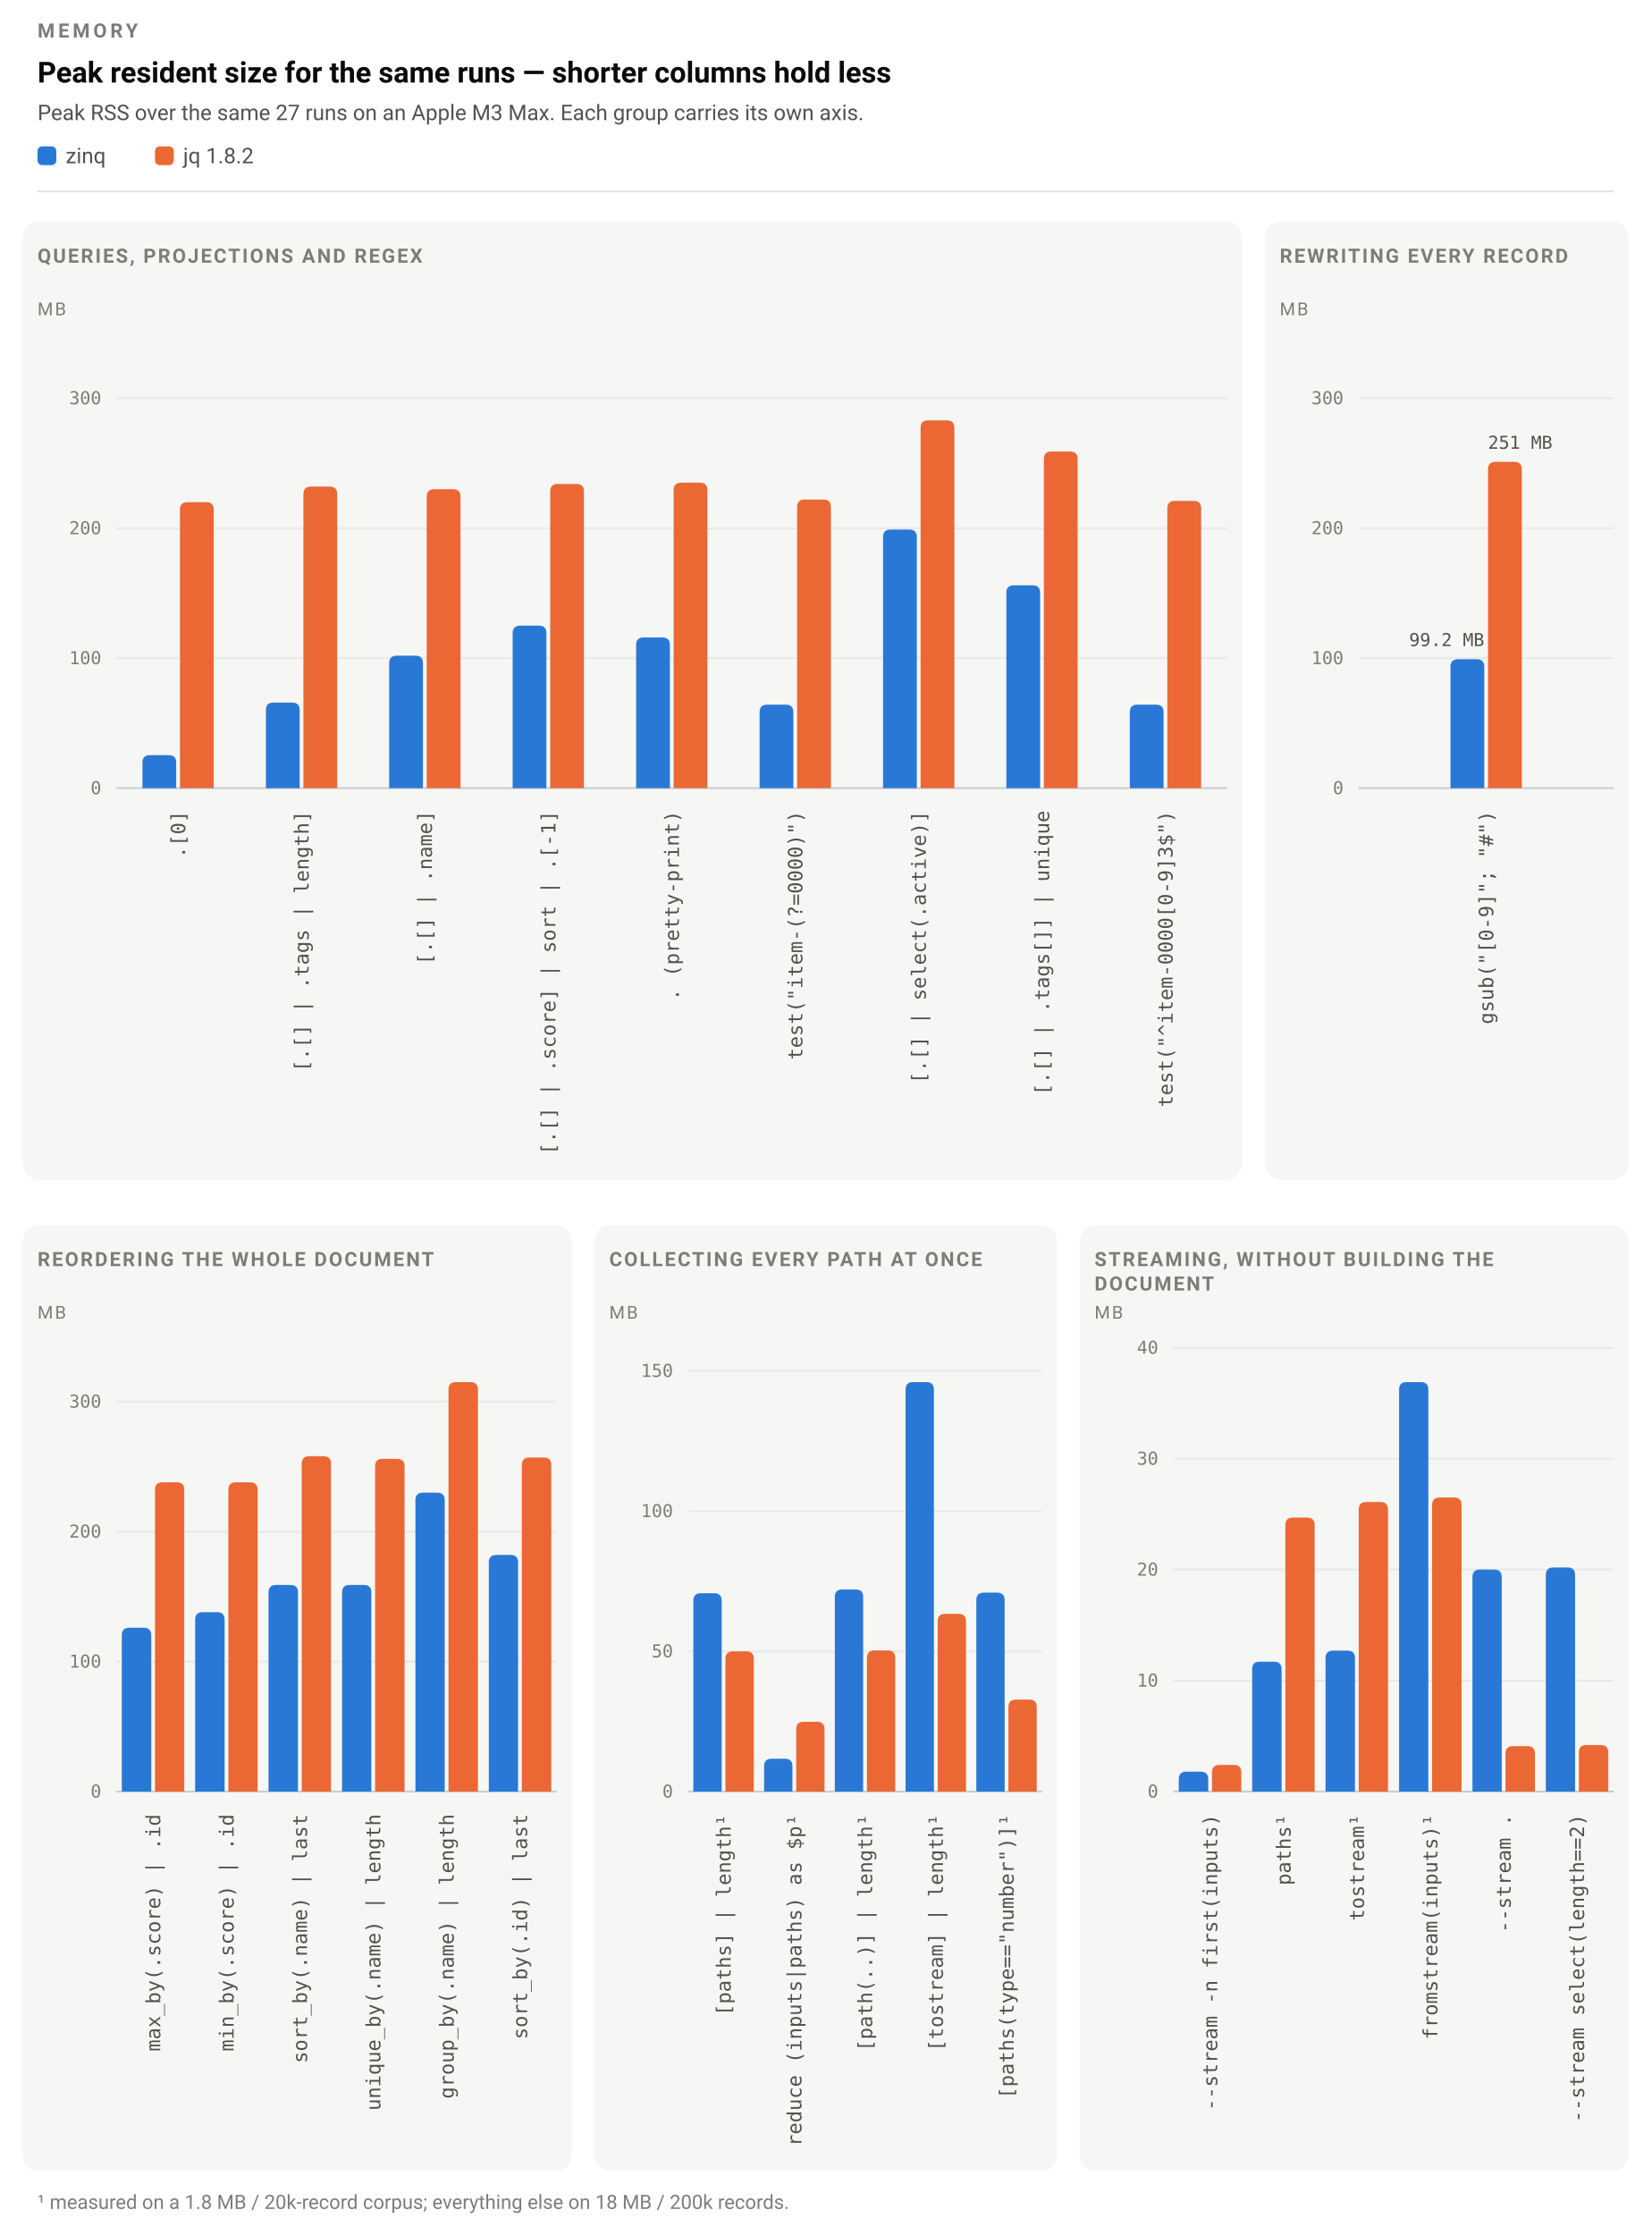
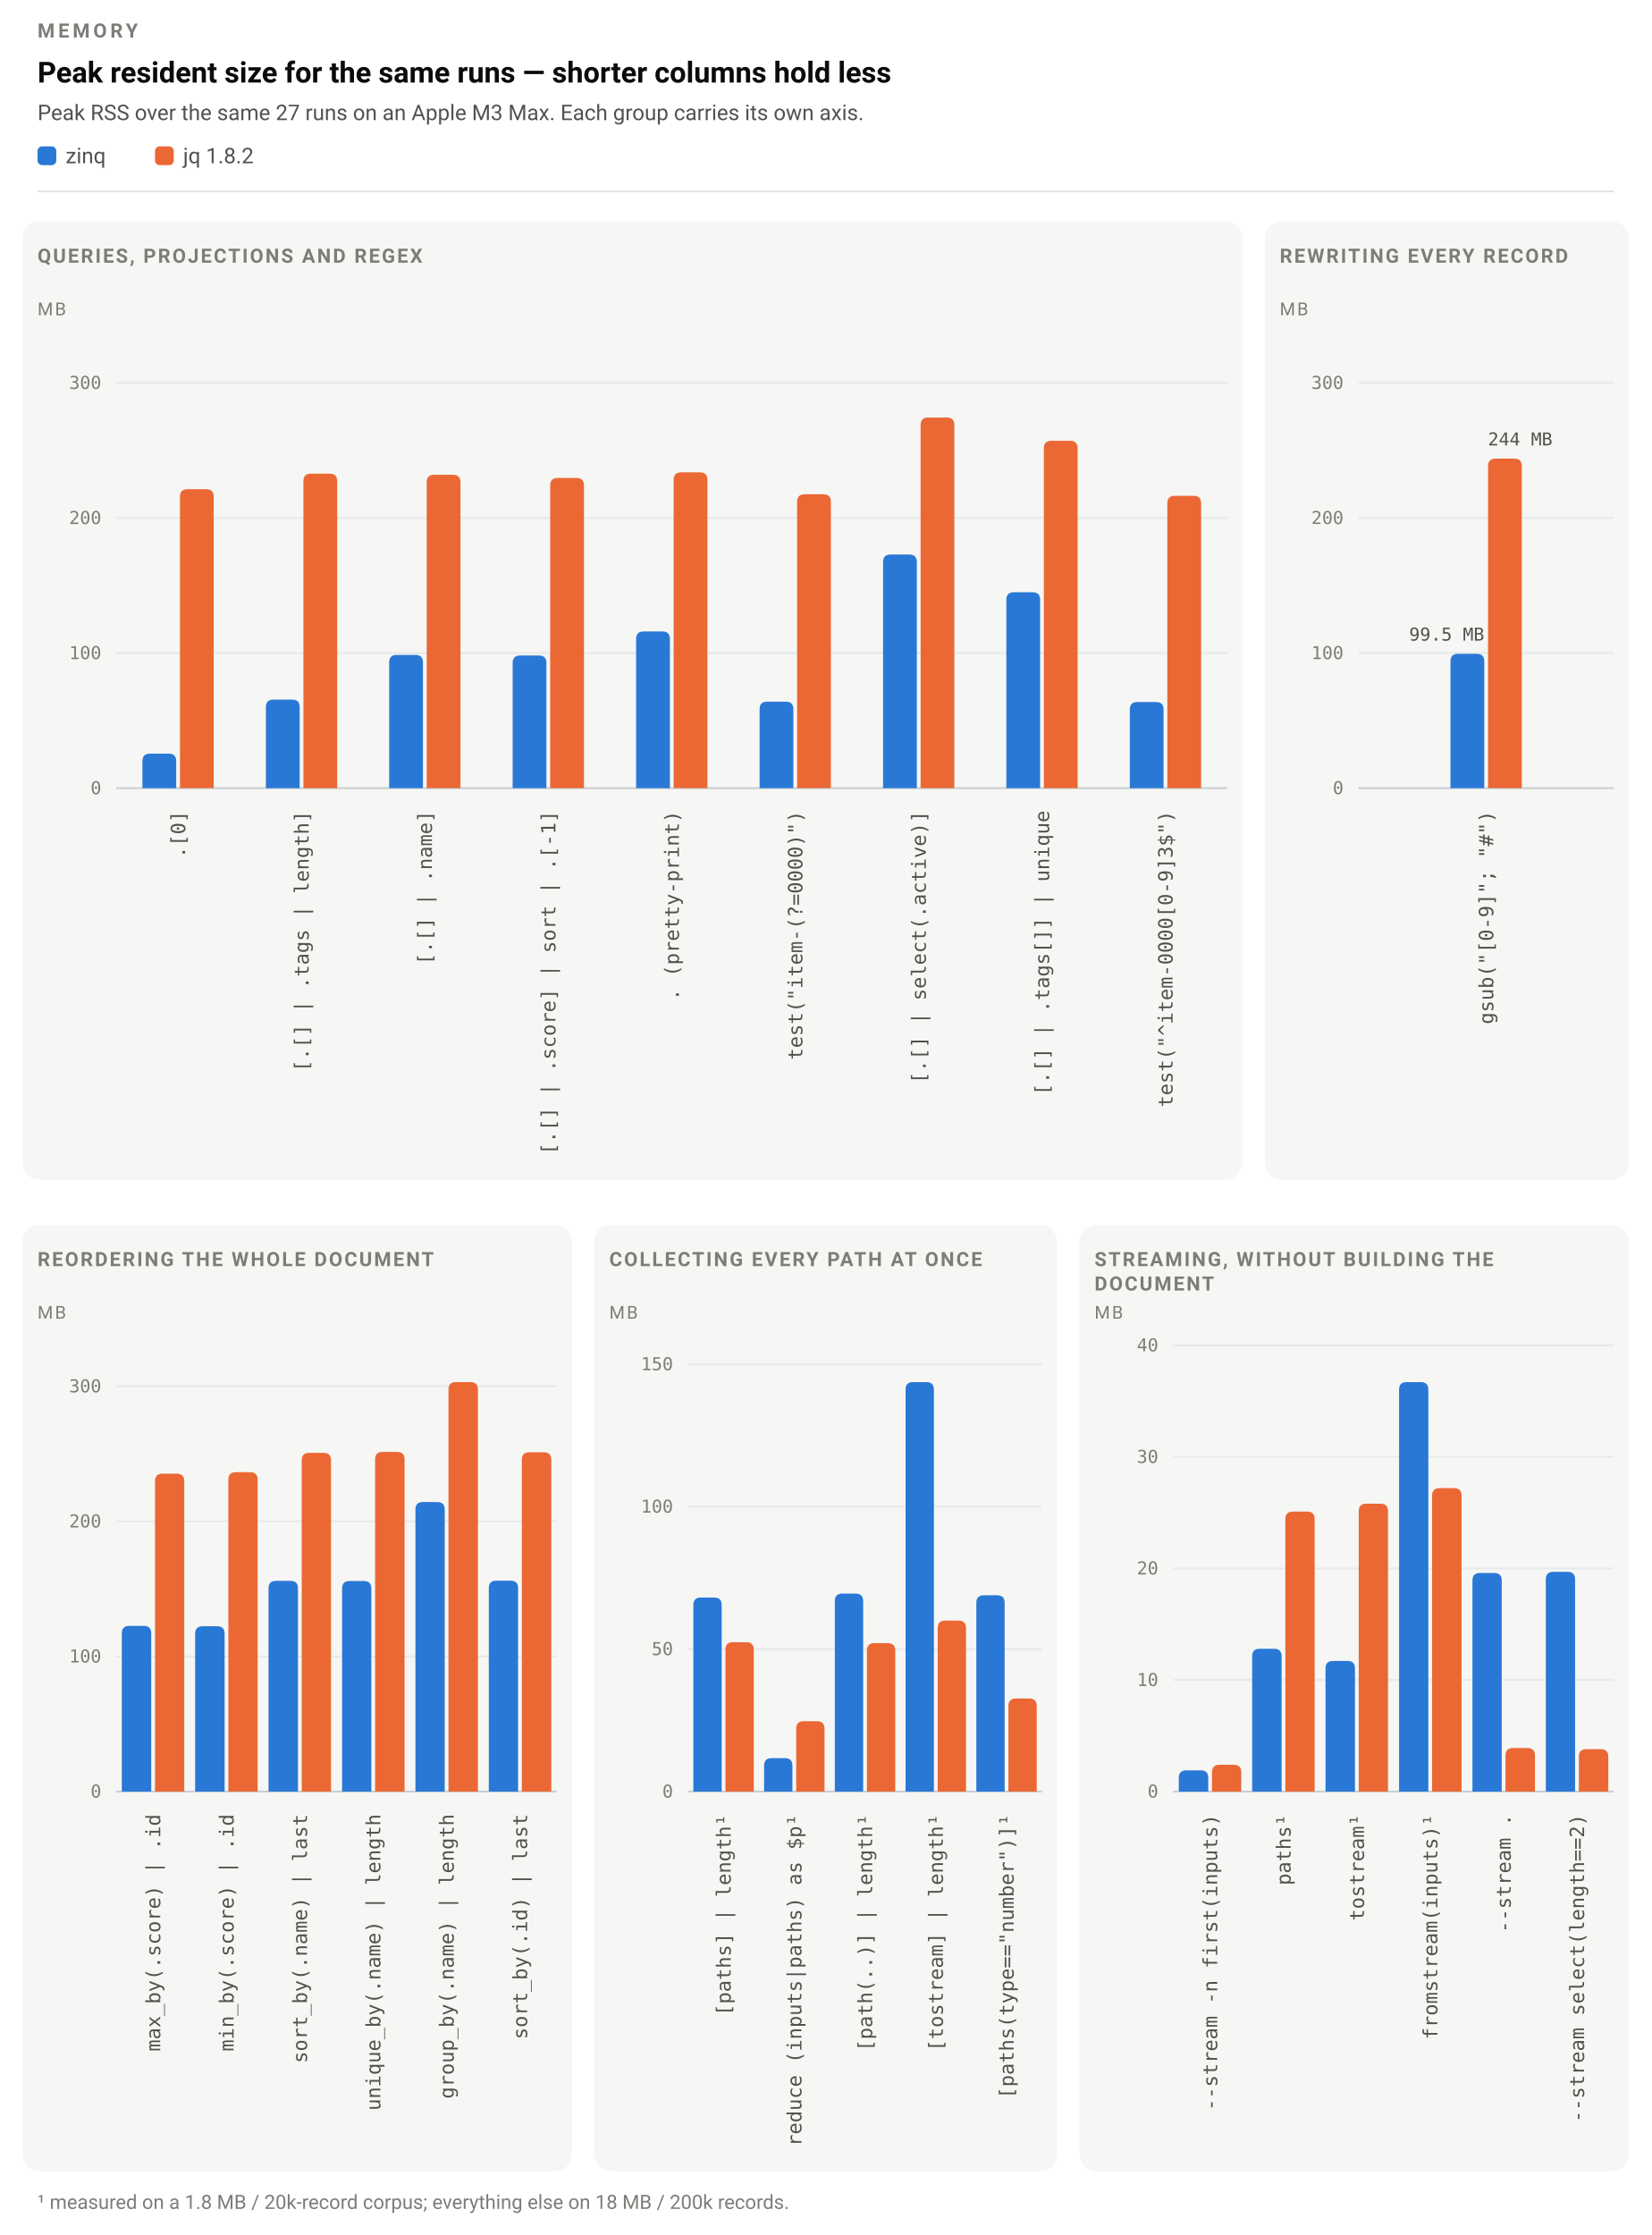
<svg xmlns="http://www.w3.org/2000/svg" width="880" height="1191" viewBox="0 0 880 1191" role="img" aria-label="Peak resident memory for the same 27 runs, zinq against jq 1.8.2. zinq is ahead on 20 of 27 for memory held.">
  <text x="20" y="20" font-family="ui-sans-serif, system-ui, -apple-system, Segoe UI, Roboto, sans-serif" font-size="10.5" font-weight="600" letter-spacing="1.8" fill="#7c7d78">MEMORY</text>
  <text x="20" y="44" font-family="ui-sans-serif, system-ui, -apple-system, Segoe UI, Roboto, sans-serif" font-size="15.5" font-weight="600" fill="#0b0b0b">Peak resident size for the same runs — shorter columns hold less</text>
  <text x="20" y="64" font-family="ui-sans-serif, system-ui, -apple-system, Segoe UI, Roboto, sans-serif" font-size="11.5" fill="#52514e">Peak RSS over the same 27 runs on an Apple M3 Max. Each group carries its own axis.</text>
  <rect x="20" y="78" width="10" height="10" rx="2.5" fill="#2a78d6" />
  <text x="35" y="87" font-family="ui-sans-serif, system-ui, -apple-system, Segoe UI, Roboto, sans-serif" font-size="11.5" fill="#52514e">zinq</text>
  <rect x="82.6" y="78" width="10" height="10" rx="2.5" fill="#eb6834" />
  <text x="97.6" y="87" font-family="ui-sans-serif, system-ui, -apple-system, Segoe UI, Roboto, sans-serif" font-size="11.5" fill="#52514e">jq 1.8.2</text>
  <line x1="20" y1="102" x2="860" y2="102" stroke="#e3e3df" stroke-width="1" />
  <rect x="12.0" y="118" width="650.0" height="510.7" rx="9" fill="#f6f6f4" />
  <text x="20" y="140" font-family="ui-sans-serif, system-ui, -apple-system, Segoe UI, Roboto, sans-serif" font-size="10.5" font-weight="600" letter-spacing="1" fill="#7c7d78">QUERIES, PROJECTIONS AND REGEX</text>
  <text x="20" y="168" font-family="ui-sans-serif, system-ui, -apple-system, Segoe UI, Roboto, sans-serif" font-size="9.5" letter-spacing="1" fill="#7c7d78">MB</text>
  <text x="54" y="423.2" font-family="ui-monospace, SFMono-Regular, Menlo, Consolas, monospace" font-size="9.5" text-anchor="end" fill="#7c7d78">0</text>
-   <line x1="62.0" y1="350.7" x2="654.0" y2="350.7" stroke="#e6eaeb" stroke-width="1" />
-   <text x="54" y="353.936" font-family="ui-monospace, SFMono-Regular, Menlo, Consolas, monospace" font-size="9.5" text-anchor="end" fill="#7c7d78">100</text>
-   <line x1="62.0" y1="281.5" x2="654.0" y2="281.5" stroke="#e6eaeb" stroke-width="1" />
-   <text x="54" y="284.672" font-family="ui-monospace, SFMono-Regular, Menlo, Consolas, monospace" font-size="9.5" text-anchor="end" fill="#7c7d78">200</text>
-   <line x1="62.0" y1="212.2" x2="654.0" y2="212.2" stroke="#e6eaeb" stroke-width="1" />
-   <text x="54" y="215.408" font-family="ui-monospace, SFMono-Regular, Menlo, Consolas, monospace" font-size="9.5" text-anchor="end" fill="#7c7d78">300</text>
+   <line x1="62.0" y1="348.0" x2="654.0" y2="348.0" stroke="#e6eaeb" stroke-width="1" />
+   <text x="54" y="351.217" font-family="ui-monospace, SFMono-Regular, Menlo, Consolas, monospace" font-size="9.5" text-anchor="end" fill="#7c7d78">100</text>
+   <line x1="62.0" y1="276.0" x2="654.0" y2="276.0" stroke="#e6eaeb" stroke-width="1" />
+   <text x="54" y="279.233" font-family="ui-monospace, SFMono-Regular, Menlo, Consolas, monospace" font-size="9.5" text-anchor="end" fill="#7c7d78">200</text>
+   <line x1="62.0" y1="204.0" x2="654.0" y2="204.0" stroke="#e6eaeb" stroke-width="1" />
+   <text x="54" y="207.25" font-family="ui-monospace, SFMono-Regular, Menlo, Consolas, monospace" font-size="9.5" text-anchor="end" fill="#7c7d78">300</text>
  <line x1="62.0" y1="420.0" x2="654.0" y2="420.0" stroke="#c8d0d3" stroke-width="1" />
-   <path d="M75.9 420.0L75.9 406.4Q75.9 402.4 79.9 402.4L89.9 402.4Q93.9 402.4 93.9 406.4L93.9 420.0Z" fill="#2a78d6" />
-   <path d="M95.9 420.0L95.9 271.6Q95.9 267.6 99.9 267.6L109.9 267.6Q113.9 267.6 113.9 271.6L113.9 420.0Z" fill="#eb6834" />
-   <path d="M141.7 420.0L141.7 378.4Q141.7 374.4 145.7 374.4L155.7 374.4Q159.7 374.4 159.7 378.4L159.7 420.0Z" fill="#2a78d6" />
-   <path d="M161.7 420.0L161.7 263.3Q161.7 259.3 165.7 259.3L175.7 259.3Q179.7 259.3 179.7 263.3L179.7 420.0Z" fill="#eb6834" />
-   <path d="M207.4 420.0L207.4 353.4Q207.4 349.4 211.4 349.4L221.4 349.4Q225.4 349.4 225.4 353.4L225.4 420.0Z" fill="#2a78d6" />
-   <path d="M227.4 420.0L227.4 264.7Q227.4 260.7 231.4 260.7L241.4 260.7Q245.4 260.7 245.4 264.7L245.4 420.0Z" fill="#eb6834" />
-   <path d="M273.2 420.0L273.2 337.4Q273.2 333.4 277.2 333.4L287.2 333.4Q291.2 333.4 291.2 337.4L291.2 420.0Z" fill="#2a78d6" />
-   <path d="M293.2 420.0L293.2 261.9Q293.2 257.9 297.2 257.9L307.2 257.9Q311.2 257.9 311.2 261.9L311.2 420.0Z" fill="#eb6834" />
-   <path d="M339.0 420.0L339.0 343.7Q339.0 339.7 343.0 339.7L353.0 339.7Q357.0 339.7 357.0 343.7L357.0 420.0Z" fill="#2a78d6" />
-   <path d="M359.0 420.0L359.0 261.2Q359.0 257.2 363.0 257.2L373.0 257.2Q377.0 257.2 377.0 261.2L377.0 420.0Z" fill="#eb6834" />
-   <path d="M404.8 420.0L404.8 379.5Q404.8 375.5 408.8 375.5L418.8 375.5Q422.8 375.5 422.8 379.5L422.8 420.0Z" fill="#2a78d6" />
-   <path d="M424.8 420.0L424.8 270.2Q424.8 266.2 428.8 266.2L438.8 266.2Q442.8 266.2 442.8 270.2L442.8 420.0Z" fill="#eb6834" />
-   <path d="M470.6 420.0L470.6 286.2Q470.6 282.2 474.6 282.2L484.6 282.2Q488.6 282.2 488.6 286.2L488.6 420.0Z" fill="#2a78d6" />
-   <path d="M490.6 420.0L490.6 228.0Q490.6 224.0 494.6 224.0L504.6 224.0Q508.6 224.0 508.6 228.0L508.6 420.0Z" fill="#eb6834" />
-   <path d="M536.3 420.0L536.3 315.9Q536.3 311.9 540.3 311.9L550.3 311.9Q554.3 311.9 554.3 315.9L554.3 420.0Z" fill="#2a78d6" />
-   <path d="M556.3 420.0L556.3 244.6Q556.3 240.6 560.3 240.6L570.3 240.6Q574.3 240.6 574.3 244.6L574.3 420.0Z" fill="#eb6834" />
-   <path d="M602.1 420.0L602.1 379.5Q602.1 375.5 606.1 375.5L616.1 375.5Q620.1 375.5 620.1 379.5L620.1 420.0Z" fill="#2a78d6" />
-   <path d="M622.1 420.0L622.1 270.9Q622.1 266.9 626.1 266.9L636.1 266.9Q640.1 266.9 640.1 270.9L640.1 420.0Z" fill="#eb6834" />
+   <path d="M75.9 420.0L75.9 405.6Q75.9 401.6 79.9 401.6L89.9 401.6Q93.9 401.6 93.9 405.6L93.9 420.0Z" fill="#2a78d6" />
+   <path d="M95.9 420.0L95.9 264.7Q95.9 260.7 99.9 260.7L109.9 260.7Q113.9 260.7 113.9 264.7L113.9 420.0Z" fill="#eb6834" />
+   <path d="M141.7 420.0L141.7 376.8Q141.7 372.8 145.7 372.8L155.7 372.8Q159.7 372.8 159.7 376.8L159.7 420.0Z" fill="#2a78d6" />
+   <path d="M161.7 420.0L161.7 256.4Q161.7 252.4 165.7 252.4L175.7 252.4Q179.7 252.4 179.7 256.4L179.7 420.0Z" fill="#eb6834" />
+   <path d="M207.4 420.0L207.4 353.0Q207.4 349.0 211.4 349.0L221.4 349.0Q225.4 349.0 225.4 353.0L225.4 420.0Z" fill="#2a78d6" />
+   <path d="M227.4 420.0L227.4 257.0Q227.4 253.0 231.4 253.0L241.4 253.0Q245.4 253.0 245.4 257.0L245.4 420.0Z" fill="#eb6834" />
+   <path d="M273.2 420.0L273.2 353.3Q273.2 349.3 277.2 349.3L287.2 349.3Q291.2 349.3 291.2 353.3L291.2 420.0Z" fill="#2a78d6" />
+   <path d="M293.2 420.0L293.2 258.7Q293.2 254.7 297.2 254.7L307.2 254.7Q311.2 254.7 311.2 258.7L311.2 420.0Z" fill="#eb6834" />
+   <path d="M339.0 420.0L339.0 340.5Q339.0 336.5 343.0 336.5L353.0 336.5Q357.0 336.5 357.0 340.5L357.0 420.0Z" fill="#2a78d6" />
+   <path d="M359.0 420.0L359.0 255.7Q359.0 251.7 363.0 251.7L373.0 251.7Q377.0 251.7 377.0 255.7L377.0 420.0Z" fill="#eb6834" />
+   <path d="M404.8 420.0L404.8 377.9Q404.8 373.9 408.8 373.9L418.8 373.9Q422.8 373.9 422.8 377.9L422.8 420.0Z" fill="#2a78d6" />
+   <path d="M424.8 420.0L424.8 267.4Q424.8 263.4 428.8 263.4L438.8 263.4Q442.8 263.4 442.8 267.4L442.8 420.0Z" fill="#eb6834" />
+   <path d="M470.6 420.0L470.6 299.5Q470.6 295.5 474.6 295.5L484.6 295.5Q488.6 295.5 488.6 299.5L488.6 420.0Z" fill="#2a78d6" />
+   <path d="M490.6 420.0L490.6 226.5Q490.6 222.5 494.6 222.5L504.6 222.5Q508.6 222.5 508.6 226.5L508.6 420.0Z" fill="#eb6834" />
+   <path d="M536.3 420.0L536.3 319.6Q536.3 315.6 540.3 315.6L550.3 315.6Q554.3 315.6 554.3 319.6L554.3 420.0Z" fill="#2a78d6" />
+   <path d="M556.3 420.0L556.3 238.9Q556.3 234.9 560.3 234.9L570.3 234.9Q574.3 234.9 574.3 238.9L574.3 420.0Z" fill="#eb6834" />
+   <path d="M602.1 420.0L602.1 378.1Q602.1 374.1 606.1 374.1L616.1 374.1Q620.1 374.1 620.1 378.1L620.1 420.0Z" fill="#2a78d6" />
+   <path d="M622.1 420.0L622.1 268.2Q622.1 264.2 626.1 264.2L636.1 264.2Q640.1 264.2 640.1 268.2L640.1 420.0Z" fill="#eb6834" />
  <text x="98.689" y="432" font-family="ui-monospace, SFMono-Regular, Menlo, Consolas, monospace" font-size="10.5" text-anchor="end" transform="rotate(-90 98.7 432.0)" fill="#52514e">.[0]</text>
  <text x="164.467" y="432" font-family="ui-monospace, SFMono-Regular, Menlo, Consolas, monospace" font-size="10.5" text-anchor="end" transform="rotate(-90 164.5 432.0)" fill="#52514e">[.[] | .tags | length]</text>
  <text x="230.244" y="432" font-family="ui-monospace, SFMono-Regular, Menlo, Consolas, monospace" font-size="10.5" text-anchor="end" transform="rotate(-90 230.2 432.0)" fill="#52514e">[.[] | .name]</text>
  <text x="296.022" y="432" font-family="ui-monospace, SFMono-Regular, Menlo, Consolas, monospace" font-size="10.5" text-anchor="end" transform="rotate(-90 296.0 432.0)" fill="#52514e">[.[] | .score] | sort | .[-1]</text>
  <text x="361.8" y="432" font-family="ui-monospace, SFMono-Regular, Menlo, Consolas, monospace" font-size="10.5" text-anchor="end" transform="rotate(-90 361.8 432.0)" fill="#52514e">. (pretty-print)</text>
  <text x="427.578" y="432" font-family="ui-monospace, SFMono-Regular, Menlo, Consolas, monospace" font-size="10.5" text-anchor="end" transform="rotate(-90 427.6 432.0)" fill="#52514e">test("item-(?=0000)")</text>
  <text x="493.356" y="432" font-family="ui-monospace, SFMono-Regular, Menlo, Consolas, monospace" font-size="10.5" text-anchor="end" transform="rotate(-90 493.4 432.0)" fill="#52514e">[.[] | select(.active)]</text>
  <text x="559.133" y="432" font-family="ui-monospace, SFMono-Regular, Menlo, Consolas, monospace" font-size="10.5" text-anchor="end" transform="rotate(-90 559.1 432.0)" fill="#52514e">[.[] | .tags[]] | unique</text>
  <text x="624.911" y="432" font-family="ui-monospace, SFMono-Regular, Menlo, Consolas, monospace" font-size="10.5" text-anchor="end" transform="rotate(-90 624.9 432.0)" fill="#52514e">test("^item-0000[0-9]3$")</text>
  <rect x="674.0" y="118" width="194.0" height="510.7" rx="9" fill="#f6f6f4" />
  <text x="682" y="140" font-family="ui-sans-serif, system-ui, -apple-system, Segoe UI, Roboto, sans-serif" font-size="10.5" font-weight="600" letter-spacing="1" fill="#7c7d78">REWRITING EVERY RECORD</text>
  <text x="682" y="168" font-family="ui-sans-serif, system-ui, -apple-system, Segoe UI, Roboto, sans-serif" font-size="9.5" letter-spacing="1" fill="#7c7d78">MB</text>
  <text x="716" y="423.2" font-family="ui-monospace, SFMono-Regular, Menlo, Consolas, monospace" font-size="9.5" text-anchor="end" fill="#7c7d78">0</text>
-   <line x1="724.0" y1="350.7" x2="860.0" y2="350.7" stroke="#e6eaeb" stroke-width="1" />
-   <text x="716" y="353.936" font-family="ui-monospace, SFMono-Regular, Menlo, Consolas, monospace" font-size="9.5" text-anchor="end" fill="#7c7d78">100</text>
-   <line x1="724.0" y1="281.5" x2="860.0" y2="281.5" stroke="#e6eaeb" stroke-width="1" />
-   <text x="716" y="284.672" font-family="ui-monospace, SFMono-Regular, Menlo, Consolas, monospace" font-size="9.5" text-anchor="end" fill="#7c7d78">200</text>
-   <line x1="724.0" y1="212.2" x2="860.0" y2="212.2" stroke="#e6eaeb" stroke-width="1" />
-   <text x="716" y="215.408" font-family="ui-monospace, SFMono-Regular, Menlo, Consolas, monospace" font-size="9.5" text-anchor="end" fill="#7c7d78">300</text>
+   <line x1="724.0" y1="348.0" x2="860.0" y2="348.0" stroke="#e6eaeb" stroke-width="1" />
+   <text x="716" y="351.217" font-family="ui-monospace, SFMono-Regular, Menlo, Consolas, monospace" font-size="9.5" text-anchor="end" fill="#7c7d78">100</text>
+   <line x1="724.0" y1="276.0" x2="860.0" y2="276.0" stroke="#e6eaeb" stroke-width="1" />
+   <text x="716" y="279.233" font-family="ui-monospace, SFMono-Regular, Menlo, Consolas, monospace" font-size="9.5" text-anchor="end" fill="#7c7d78">200</text>
+   <line x1="724.0" y1="204.0" x2="860.0" y2="204.0" stroke="#e6eaeb" stroke-width="1" />
+   <text x="716" y="207.25" font-family="ui-monospace, SFMono-Regular, Menlo, Consolas, monospace" font-size="9.5" text-anchor="end" fill="#7c7d78">300</text>
  <line x1="724.0" y1="420.0" x2="860.0" y2="420.0" stroke="#c8d0d3" stroke-width="1" />
-   <path d="M773.0 420.0L773.0 355.3Q773.0 351.3 777.0 351.3L787.0 351.3Q791.0 351.3 791.0 355.3L791.0 420.0Z" fill="#2a78d6" />
-   <path d="M793.0 420.0L793.0 250.1Q793.0 246.1 797.0 246.1L807.0 246.1Q811.0 246.1 811.0 250.1L811.0 420.0Z" fill="#eb6834" />
-   <text x="791" y="344.29" font-family="ui-monospace, SFMono-Regular, Menlo, Consolas, monospace" font-size="9.5" text-anchor="end" fill="#52514e">99.2 MB</text>
-   <text x="793" y="239.147" font-family="ui-monospace, SFMono-Regular, Menlo, Consolas, monospace" font-size="9.5" text-anchor="start" fill="#52514e">251 MB</text>
+   <path d="M773.0 420.0L773.0 352.4Q773.0 348.4 777.0 348.4L787.0 348.4Q791.0 348.4 791.0 352.4L791.0 420.0Z" fill="#2a78d6" />
+   <path d="M793.0 420.0L793.0 248.4Q793.0 244.4 797.0 244.4L807.0 244.4Q811.0 244.4 811.0 248.4L811.0 420.0Z" fill="#eb6834" />
+   <text x="791" y="341.376" font-family="ui-monospace, SFMono-Regular, Menlo, Consolas, monospace" font-size="9.5" text-anchor="end" fill="#52514e">99.5 MB</text>
+   <text x="793" y="237.36" font-family="ui-monospace, SFMono-Regular, Menlo, Consolas, monospace" font-size="9.5" text-anchor="start" fill="#52514e">244 MB</text>
  <text x="795.8" y="432" font-family="ui-monospace, SFMono-Regular, Menlo, Consolas, monospace" font-size="10.5" text-anchor="end" transform="rotate(-90 795.8 432.0)" fill="#52514e">gsub("[0-9]"; "#")</text>
  <rect x="12.0" y="652.7" width="292.7" height="504.4" rx="9" fill="#f6f6f4" />
  <text x="20" y="674.7" font-family="ui-sans-serif, system-ui, -apple-system, Segoe UI, Roboto, sans-serif" font-size="10.5" font-weight="600" letter-spacing="1" fill="#7c7d78">REORDERING THE WHOLE DOCUMENT</text>
  <text x="20" y="702.7" font-family="ui-sans-serif, system-ui, -apple-system, Segoe UI, Roboto, sans-serif" font-size="9.5" letter-spacing="1" fill="#7c7d78">MB</text>
  <text x="54" y="957.9" font-family="ui-monospace, SFMono-Regular, Menlo, Consolas, monospace" font-size="9.5" text-anchor="end" fill="#7c7d78">0</text>
-   <line x1="62.0" y1="885.4" x2="296.7" y2="885.4" stroke="#e6eaeb" stroke-width="1" />
-   <text x="54" y="888.636" font-family="ui-monospace, SFMono-Regular, Menlo, Consolas, monospace" font-size="9.5" text-anchor="end" fill="#7c7d78">100</text>
-   <line x1="62.0" y1="816.2" x2="296.7" y2="816.2" stroke="#e6eaeb" stroke-width="1" />
-   <text x="54" y="819.372" font-family="ui-monospace, SFMono-Regular, Menlo, Consolas, monospace" font-size="9.5" text-anchor="end" fill="#7c7d78">200</text>
-   <line x1="62.0" y1="746.9" x2="296.7" y2="746.9" stroke="#e6eaeb" stroke-width="1" />
-   <text x="54" y="750.108" font-family="ui-monospace, SFMono-Regular, Menlo, Consolas, monospace" font-size="9.5" text-anchor="end" fill="#7c7d78">300</text>
+   <line x1="62.0" y1="882.7" x2="296.7" y2="882.7" stroke="#e6eaeb" stroke-width="1" />
+   <text x="54" y="885.917" font-family="ui-monospace, SFMono-Regular, Menlo, Consolas, monospace" font-size="9.5" text-anchor="end" fill="#7c7d78">100</text>
+   <line x1="62.0" y1="810.7" x2="296.7" y2="810.7" stroke="#e6eaeb" stroke-width="1" />
+   <text x="54" y="813.933" font-family="ui-monospace, SFMono-Regular, Menlo, Consolas, monospace" font-size="9.5" text-anchor="end" fill="#7c7d78">200</text>
+   <line x1="62.0" y1="738.7" x2="296.7" y2="738.7" stroke="#e6eaeb" stroke-width="1" />
+   <text x="54" y="741.95" font-family="ui-monospace, SFMono-Regular, Menlo, Consolas, monospace" font-size="9.5" text-anchor="end" fill="#7c7d78">300</text>
  <line x1="62.0" y1="954.7" x2="296.7" y2="954.7" stroke="#c8d0d3" stroke-width="1" />
-   <path d="M64.9 954.7L64.9 871.4Q64.9 867.4 68.9 867.4L76.6 867.4Q80.6 867.4 80.6 871.4L80.6 954.7Z" fill="#2a78d6" />
-   <path d="M82.6 954.7L82.6 793.9Q82.6 789.9 86.6 789.9L94.2 789.9Q98.2 789.9 98.2 793.9L98.2 954.7Z" fill="#eb6834" />
-   <path d="M104.0 954.7L104.0 863.1Q104.0 859.1 108.0 859.1L115.7 859.1Q119.7 859.1 119.7 863.1L119.7 954.7Z" fill="#2a78d6" />
-   <path d="M121.7 954.7L121.7 793.9Q121.7 789.9 125.7 789.9L133.3 789.9Q137.3 789.9 137.3 793.9L137.3 954.7Z" fill="#eb6834" />
-   <path d="M143.1 954.7L143.1 848.6Q143.1 844.6 147.1 844.6L154.8 844.6Q158.8 844.6 158.8 848.6L158.8 954.7Z" fill="#2a78d6" />
-   <path d="M160.8 954.7L160.8 780.0Q160.8 776.0 164.8 776.0L172.4 776.0Q176.4 776.0 176.4 780.0L176.4 954.7Z" fill="#eb6834" />
-   <path d="M182.3 954.7L182.3 848.6Q182.3 844.6 186.3 844.6L193.9 844.6Q197.9 844.6 197.9 848.6L197.9 954.7Z" fill="#2a78d6" />
-   <path d="M199.9 954.7L199.9 781.4Q199.9 777.4 203.9 777.4L211.6 777.4Q215.6 777.4 215.6 781.4L215.6 954.7Z" fill="#eb6834" />
-   <path d="M221.4 954.7L221.4 799.4Q221.4 795.4 225.4 795.4L233.0 795.4Q237.0 795.4 237.0 799.4L237.0 954.7Z" fill="#2a78d6" />
+   <path d="M64.9 954.7L64.9 870.4Q64.9 866.4 68.9 866.4L76.6 866.4Q80.6 866.4 80.6 870.4L80.6 954.7Z" fill="#2a78d6" />
+   <path d="M82.6 954.7L82.6 789.3Q82.6 785.3 86.6 785.3L94.2 785.3Q98.2 785.3 98.2 789.3L98.2 954.7Z" fill="#eb6834" />
+   <path d="M104.0 954.7L104.0 870.6Q104.0 866.6 108.0 866.6L115.7 866.6Q119.7 866.6 119.7 870.6L119.7 954.7Z" fill="#2a78d6" />
+   <path d="M121.7 954.7L121.7 788.5Q121.7 784.5 125.7 784.5L133.3 784.5Q137.3 784.5 137.3 788.5L137.3 954.7Z" fill="#eb6834" />
+   <path d="M143.1 954.7L143.1 846.4Q143.1 842.4 147.1 842.4L154.8 842.4Q158.8 842.4 158.8 846.4L158.8 954.7Z" fill="#2a78d6" />
+   <path d="M160.8 954.7L160.8 778.2Q160.8 774.2 164.8 774.2L172.4 774.2Q176.4 774.2 176.4 778.2L176.4 954.7Z" fill="#eb6834" />
+   <path d="M182.3 954.7L182.3 846.5Q182.3 842.5 186.3 842.5L193.9 842.5Q197.9 842.5 197.9 846.5L197.9 954.7Z" fill="#2a78d6" />
+   <path d="M199.9 954.7L199.9 777.7Q199.9 773.7 203.9 773.7L211.6 773.7Q215.6 773.7 215.6 777.7L215.6 954.7Z" fill="#eb6834" />
+   <path d="M221.4 954.7L221.4 804.4Q221.4 800.4 225.4 800.4L233.0 800.4Q237.0 800.4 237.0 804.4L237.0 954.7Z" fill="#2a78d6" />
  <path d="M239.0 954.7L239.0 740.5Q239.0 736.5 243.0 736.5L250.7 736.5Q254.7 736.5 254.7 740.5L254.7 954.7Z" fill="#eb6834" />
-   <path d="M260.5 954.7L260.5 832.6Q260.5 828.6 264.5 828.6L272.1 828.6Q276.1 828.6 276.1 832.6L276.1 954.7Z" fill="#2a78d6" />
-   <path d="M278.1 954.7L278.1 780.7Q278.1 776.7 282.1 776.7L289.8 776.7Q293.8 776.7 293.8 780.7L293.8 954.7Z" fill="#eb6834" />
+   <path d="M260.5 954.7L260.5 846.3Q260.5 842.3 264.5 842.3L272.1 842.3Q276.1 842.3 276.1 846.3L276.1 954.7Z" fill="#2a78d6" />
+   <path d="M278.1 954.7L278.1 777.9Q278.1 773.9 282.1 773.9L289.8 773.9Q293.8 773.9 293.8 777.9L293.8 954.7Z" fill="#eb6834" />
  <text x="85.359" y="966.7" font-family="ui-monospace, SFMono-Regular, Menlo, Consolas, monospace" font-size="10.5" text-anchor="end" transform="rotate(-90 85.4 966.7)" fill="#52514e">max_by(.score) | .id</text>
  <text x="124.476" y="966.7" font-family="ui-monospace, SFMono-Regular, Menlo, Consolas, monospace" font-size="10.5" text-anchor="end" transform="rotate(-90 124.5 966.7)" fill="#52514e">min_by(.score) | .id</text>
  <text x="163.594" y="966.7" font-family="ui-monospace, SFMono-Regular, Menlo, Consolas, monospace" font-size="10.5" text-anchor="end" transform="rotate(-90 163.6 966.7)" fill="#52514e">sort_by(.name) | last</text>
  <text x="202.712" y="966.7" font-family="ui-monospace, SFMono-Regular, Menlo, Consolas, monospace" font-size="10.5" text-anchor="end" transform="rotate(-90 202.7 966.7)" fill="#52514e">unique_by(.name) | length</text>
  <text x="241.829" y="966.7" font-family="ui-monospace, SFMono-Regular, Menlo, Consolas, monospace" font-size="10.5" text-anchor="end" transform="rotate(-90 241.8 966.7)" fill="#52514e">group_by(.name) | length</text>
  <text x="280.947" y="966.7" font-family="ui-monospace, SFMono-Regular, Menlo, Consolas, monospace" font-size="10.5" text-anchor="end" transform="rotate(-90 280.9 966.7)" fill="#52514e">sort_by(.id) | last</text>
  <rect x="316.7" y="652.7" width="246.6" height="504.4" rx="9" fill="#f6f6f4" />
  <text x="324.706" y="674.7" font-family="ui-sans-serif, system-ui, -apple-system, Segoe UI, Roboto, sans-serif" font-size="10.5" font-weight="600" letter-spacing="1" fill="#7c7d78">COLLECTING EVERY PATH AT ONCE</text>
  <text x="324.706" y="702.7" font-family="ui-sans-serif, system-ui, -apple-system, Segoe UI, Roboto, sans-serif" font-size="9.5" letter-spacing="1" fill="#7c7d78">MB</text>
  <text x="358.706" y="957.9" font-family="ui-monospace, SFMono-Regular, Menlo, Consolas, monospace" font-size="9.5" text-anchor="end" fill="#7c7d78">0</text>
-   <line x1="366.7" y1="880.0" x2="555.3" y2="880.0" stroke="#e6eaeb" stroke-width="1" />
-   <text x="358.706" y="883.18" font-family="ui-monospace, SFMono-Regular, Menlo, Consolas, monospace" font-size="9.5" text-anchor="end" fill="#7c7d78">50</text>
-   <line x1="366.7" y1="805.3" x2="555.3" y2="805.3" stroke="#e6eaeb" stroke-width="1" />
-   <text x="358.706" y="808.46" font-family="ui-monospace, SFMono-Regular, Menlo, Consolas, monospace" font-size="9.5" text-anchor="end" fill="#7c7d78">100</text>
-   <line x1="366.7" y1="730.5" x2="555.3" y2="730.5" stroke="#e6eaeb" stroke-width="1" />
-   <text x="358.706" y="733.741" font-family="ui-monospace, SFMono-Regular, Menlo, Consolas, monospace" font-size="9.5" text-anchor="end" fill="#7c7d78">150</text>
+   <line x1="366.7" y1="878.8" x2="555.3" y2="878.8" stroke="#e6eaeb" stroke-width="1" />
+   <text x="358.706" y="881.984" font-family="ui-monospace, SFMono-Regular, Menlo, Consolas, monospace" font-size="9.5" text-anchor="end" fill="#7c7d78">50</text>
+   <line x1="366.7" y1="802.9" x2="555.3" y2="802.9" stroke="#e6eaeb" stroke-width="1" />
+   <text x="358.706" y="806.069" font-family="ui-monospace, SFMono-Regular, Menlo, Consolas, monospace" font-size="9.5" text-anchor="end" fill="#7c7d78">100</text>
+   <line x1="366.7" y1="727.0" x2="555.3" y2="727.0" stroke="#e6eaeb" stroke-width="1" />
+   <text x="358.706" y="730.153" font-family="ui-monospace, SFMono-Regular, Menlo, Consolas, monospace" font-size="9.5" text-anchor="end" fill="#7c7d78">150</text>
  <line x1="366.7" y1="954.7" x2="555.3" y2="954.7" stroke="#c8d0d3" stroke-width="1" />
-   <path d="M369.5 954.7L369.5 853.0Q369.5 849.0 373.5 849.0L380.6 849.0Q384.6 849.0 384.6 853.0L384.6 954.7Z" fill="#2a78d6" />
-   <path d="M386.6 954.7L386.6 884.0Q386.6 880.0 390.6 880.0L397.7 880.0Q401.7 880.0 401.7 884.0L401.7 954.7Z" fill="#eb6834" />
-   <path d="M407.2 954.7L407.2 941.2Q407.2 937.2 411.2 937.2L418.3 937.2Q422.3 937.2 422.3 941.2L422.3 954.7Z" fill="#2a78d6" />
-   <path d="M424.3 954.7L424.3 921.5Q424.3 917.5 428.3 917.5L435.4 917.5Q439.4 917.5 439.4 921.5L439.4 954.7Z" fill="#eb6834" />
-   <path d="M444.9 954.7L444.9 851.0Q444.9 847.0 448.9 847.0L456.0 847.0Q460.0 847.0 460.0 851.0L460.0 954.7Z" fill="#2a78d6" />
-   <path d="M462.0 954.7L462.0 883.5Q462.0 879.5 466.0 879.5L473.1 879.5Q477.1 879.5 477.1 883.5L477.1 954.7Z" fill="#eb6834" />
+   <path d="M369.5 954.7L369.5 855.3Q369.5 851.3 373.5 851.3L380.6 851.3Q384.6 851.3 384.6 855.3L384.6 954.7Z" fill="#2a78d6" />
+   <path d="M386.6 954.7L386.6 879.1Q386.6 875.1 390.6 875.1L397.7 875.1Q401.7 875.1 401.7 879.1L401.7 954.7Z" fill="#eb6834" />
+   <path d="M407.2 954.7L407.2 940.9Q407.2 936.9 411.2 936.9L418.3 936.9Q422.3 936.9 422.3 940.9L422.3 954.7Z" fill="#2a78d6" />
+   <path d="M424.3 954.7L424.3 921.2Q424.3 917.2 428.3 917.2L435.4 917.2Q439.4 917.2 439.4 921.2L439.4 954.7Z" fill="#eb6834" />
+   <path d="M444.9 954.7L444.9 853.2Q444.9 849.2 448.9 849.2L456.0 849.2Q460.0 849.2 460.0 853.2L460.0 954.7Z" fill="#2a78d6" />
+   <path d="M462.0 954.7L462.0 879.6Q462.0 875.6 466.0 875.6L473.1 875.6Q477.1 875.6 477.1 879.6L477.1 954.7Z" fill="#eb6834" />
  <path d="M482.6 954.7L482.6 740.5Q482.6 736.5 486.6 736.5L493.7 736.5Q497.7 736.5 497.7 740.5L497.7 954.7Z" fill="#2a78d6" />
-   <path d="M499.7 954.7L499.7 864.0Q499.7 860.0 503.7 860.0L510.8 860.0Q514.8 860.0 514.8 864.0L514.8 954.7Z" fill="#eb6834" />
-   <path d="M520.3 954.7L520.3 852.7Q520.3 848.7 524.3 848.7L531.4 848.7Q535.4 848.7 535.4 852.7L535.4 954.7Z" fill="#2a78d6" />
-   <path d="M537.4 954.7L537.4 909.7Q537.4 905.7 541.4 905.7L548.5 905.7Q552.5 905.7 552.5 909.7L552.5 954.7Z" fill="#eb6834" />
+   <path d="M499.7 954.7L499.7 867.6Q499.7 863.6 503.7 863.6L510.8 863.6Q514.8 863.6 514.8 867.6L514.8 954.7Z" fill="#eb6834" />
+   <path d="M520.3 954.7L520.3 854.1Q520.3 850.1 524.3 850.1L531.4 850.1Q535.4 850.1 535.4 854.1L535.4 954.7Z" fill="#2a78d6" />
+   <path d="M537.4 954.7L537.4 909.1Q537.4 905.1 541.4 905.1L548.5 905.1Q552.5 905.1 552.5 909.1L552.5 954.7Z" fill="#eb6834" />
  <text x="389.365" y="966.7" font-family="ui-monospace, SFMono-Regular, Menlo, Consolas, monospace" font-size="10.5" text-anchor="end" transform="rotate(-90 389.4 966.7)" fill="#52514e">[paths] | length¹</text>
  <text x="427.082" y="966.7" font-family="ui-monospace, SFMono-Regular, Menlo, Consolas, monospace" font-size="10.5" text-anchor="end" transform="rotate(-90 427.1 966.7)" fill="#52514e">reduce (inputs|paths) as $p¹</text>
  <text x="464.8" y="966.7" font-family="ui-monospace, SFMono-Regular, Menlo, Consolas, monospace" font-size="10.5" text-anchor="end" transform="rotate(-90 464.8 966.7)" fill="#52514e">[path(..)] | length¹</text>
  <text x="502.518" y="966.7" font-family="ui-monospace, SFMono-Regular, Menlo, Consolas, monospace" font-size="10.5" text-anchor="end" transform="rotate(-90 502.5 966.7)" fill="#52514e">[tostream] | length¹</text>
  <text x="540.235" y="966.7" font-family="ui-monospace, SFMono-Regular, Menlo, Consolas, monospace" font-size="10.5" text-anchor="end" transform="rotate(-90 540.2 966.7)" fill="#52514e">[paths(type=="number")]¹</text>
  <rect x="575.3" y="652.7" width="292.7" height="504.4" rx="9" fill="#f6f6f4" />
  <text x="583.294" y="674.7" font-family="ui-sans-serif, system-ui, -apple-system, Segoe UI, Roboto, sans-serif" font-size="10.5" font-weight="600" letter-spacing="1" fill="#7c7d78">STREAMING, WITHOUT BUILDING THE</text>
  <text x="583.294" y="687.7" font-family="ui-sans-serif, system-ui, -apple-system, Segoe UI, Roboto, sans-serif" font-size="10.5" font-weight="600" letter-spacing="1" fill="#7c7d78">DOCUMENT</text>
  <text x="583.294" y="702.7" font-family="ui-sans-serif, system-ui, -apple-system, Segoe UI, Roboto, sans-serif" font-size="9.5" letter-spacing="1" fill="#7c7d78">MB</text>
  <text x="617.294" y="957.9" font-family="ui-monospace, SFMono-Regular, Menlo, Consolas, monospace" font-size="9.5" text-anchor="end" fill="#7c7d78">0</text>
-   <line x1="625.3" y1="895.6" x2="860.0" y2="895.6" stroke="#e6eaeb" stroke-width="1" />
-   <text x="617.294" y="898.772" font-family="ui-monospace, SFMono-Regular, Menlo, Consolas, monospace" font-size="9.5" text-anchor="end" fill="#7c7d78">10</text>
-   <line x1="625.3" y1="836.4" x2="860.0" y2="836.4" stroke="#e6eaeb" stroke-width="1" />
-   <text x="617.294" y="839.644" font-family="ui-monospace, SFMono-Regular, Menlo, Consolas, monospace" font-size="9.5" text-anchor="end" fill="#7c7d78">20</text>
-   <line x1="625.3" y1="777.3" x2="860.0" y2="777.3" stroke="#e6eaeb" stroke-width="1" />
-   <text x="617.294" y="780.516" font-family="ui-monospace, SFMono-Regular, Menlo, Consolas, monospace" font-size="9.5" text-anchor="end" fill="#7c7d78">30</text>
-   <line x1="625.3" y1="718.2" x2="860.0" y2="718.2" stroke="#e6eaeb" stroke-width="1" />
-   <text x="617.294" y="721.389" font-family="ui-monospace, SFMono-Regular, Menlo, Consolas, monospace" font-size="9.5" text-anchor="end" fill="#7c7d78">40</text>
+   <line x1="625.3" y1="895.2" x2="860.0" y2="895.2" stroke="#e6eaeb" stroke-width="1" />
+   <text x="617.294" y="898.45" font-family="ui-monospace, SFMono-Regular, Menlo, Consolas, monospace" font-size="9.5" text-anchor="end" fill="#7c7d78">10</text>
+   <line x1="625.3" y1="835.8" x2="860.0" y2="835.8" stroke="#e6eaeb" stroke-width="1" />
+   <text x="617.294" y="839" font-family="ui-monospace, SFMono-Regular, Menlo, Consolas, monospace" font-size="9.5" text-anchor="end" fill="#7c7d78">20</text>
+   <line x1="625.3" y1="776.3" x2="860.0" y2="776.3" stroke="#e6eaeb" stroke-width="1" />
+   <text x="617.294" y="779.55" font-family="ui-monospace, SFMono-Regular, Menlo, Consolas, monospace" font-size="9.5" text-anchor="end" fill="#7c7d78">30</text>
+   <line x1="625.3" y1="716.9" x2="860.0" y2="716.9" stroke="#e6eaeb" stroke-width="1" />
+   <text x="617.294" y="720.1" font-family="ui-monospace, SFMono-Regular, Menlo, Consolas, monospace" font-size="9.5" text-anchor="end" fill="#7c7d78">40</text>
  <line x1="625.3" y1="954.7" x2="860.0" y2="954.7" stroke="#c8d0d3" stroke-width="1" />
-   <path d="M628.2 954.7L628.2 948.1Q628.2 944.1 632.2 944.1L639.9 944.1Q643.9 944.1 643.9 948.1L643.9 954.7Z" fill="#2a78d6" />
-   <path d="M645.9 954.7L645.9 944.5Q645.9 940.5 649.9 940.5L657.5 940.5Q661.5 940.5 661.5 944.5L661.5 954.7Z" fill="#eb6834" />
-   <path d="M667.3 954.7L667.3 889.5Q667.3 885.5 671.3 885.5L679.0 885.5Q683.0 885.5 683.0 889.5L683.0 954.7Z" fill="#2a78d6" />
-   <path d="M685.0 954.7L685.0 812.7Q685.0 808.7 689.0 808.7L696.6 808.7Q700.6 808.7 700.6 812.7L700.6 954.7Z" fill="#eb6834" />
-   <path d="M706.4 954.7L706.4 883.6Q706.4 879.6 710.4 879.6L718.1 879.6Q722.1 879.6 722.1 883.6L722.1 954.7Z" fill="#2a78d6" />
-   <path d="M724.1 954.7L724.1 804.4Q724.1 800.4 728.1 800.4L735.7 800.4Q739.7 800.4 739.7 804.4L739.7 954.7Z" fill="#eb6834" />
+   <path d="M628.2 954.7L628.2 947.4Q628.2 943.4 632.2 943.4L639.9 943.4Q643.9 943.4 643.9 947.4L643.9 954.7Z" fill="#2a78d6" />
+   <path d="M645.9 954.7L645.9 944.4Q645.9 940.4 649.9 940.4L657.5 940.4Q661.5 940.4 661.5 944.4L661.5 954.7Z" fill="#eb6834" />
+   <path d="M667.3 954.7L667.3 882.6Q667.3 878.6 671.3 878.6L679.0 878.6Q683.0 878.6 683.0 882.6L683.0 954.7Z" fill="#2a78d6" />
+   <path d="M685.0 954.7L685.0 809.5Q685.0 805.5 689.0 805.5L696.6 805.5Q700.6 805.5 700.6 809.5L700.6 954.7Z" fill="#eb6834" />
+   <path d="M706.4 954.7L706.4 889.1Q706.4 885.1 710.4 885.1L718.1 885.1Q722.1 885.1 722.1 889.1L722.1 954.7Z" fill="#2a78d6" />
+   <path d="M724.1 954.7L724.1 805.3Q724.1 801.3 728.1 801.3L735.7 801.3Q739.7 801.3 739.7 805.3L739.7 954.7Z" fill="#eb6834" />
  <path d="M745.6 954.7L745.6 740.5Q745.6 736.5 749.6 736.5L757.2 736.5Q761.2 736.5 761.2 740.5L761.2 954.7Z" fill="#2a78d6" />
-   <path d="M763.2 954.7L763.2 802.0Q763.2 798.0 767.2 798.0L774.9 798.0Q778.9 798.0 778.9 802.0L778.9 954.7Z" fill="#eb6834" />
-   <path d="M784.7 954.7L784.7 840.4Q784.7 836.4 788.7 836.4L796.3 836.4Q800.3 836.4 800.3 840.4L800.3 954.7Z" fill="#2a78d6" />
-   <path d="M802.3 954.7L802.3 934.5Q802.3 930.5 806.3 930.5L814.0 930.5Q818.0 930.5 818.0 934.5L818.0 954.7Z" fill="#eb6834" />
-   <path d="M823.8 954.7L823.8 839.3Q823.8 835.3 827.8 835.3L835.4 835.3Q839.4 835.3 839.4 839.3L839.4 954.7Z" fill="#2a78d6" />
-   <path d="M841.4 954.7L841.4 933.9Q841.4 929.9 845.4 929.9L853.1 929.9Q857.1 929.9 857.1 933.9L857.1 954.7Z" fill="#eb6834" />
+   <path d="M763.2 954.7L763.2 797.0Q763.2 793.0 767.2 793.0L774.9 793.0Q778.9 793.0 778.9 797.0L778.9 954.7Z" fill="#eb6834" />
+   <path d="M784.7 954.7L784.7 842.2Q784.7 838.2 788.7 838.2L796.3 838.2Q800.3 838.2 800.3 842.2L800.3 954.7Z" fill="#2a78d6" />
+   <path d="M802.3 954.7L802.3 935.5Q802.3 931.5 806.3 931.5L814.0 931.5Q818.0 931.5 818.0 935.5L818.0 954.7Z" fill="#eb6834" />
+   <path d="M823.8 954.7L823.8 841.6Q823.8 837.6 827.8 837.6L835.4 837.6Q839.4 837.6 839.4 841.6L839.4 954.7Z" fill="#2a78d6" />
+   <path d="M841.4 954.7L841.4 936.1Q841.4 932.1 845.4 932.1L853.1 932.1Q857.1 932.1 857.1 936.1L857.1 954.7Z" fill="#eb6834" />
  <text x="648.653" y="966.7" font-family="ui-monospace, SFMono-Regular, Menlo, Consolas, monospace" font-size="10.5" text-anchor="end" transform="rotate(-90 648.7 966.7)" fill="#52514e">--stream -n first(inputs)</text>
  <text x="687.771" y="966.7" font-family="ui-monospace, SFMono-Regular, Menlo, Consolas, monospace" font-size="10.5" text-anchor="end" transform="rotate(-90 687.8 966.7)" fill="#52514e">paths¹</text>
  <text x="726.888" y="966.7" font-family="ui-monospace, SFMono-Regular, Menlo, Consolas, monospace" font-size="10.5" text-anchor="end" transform="rotate(-90 726.9 966.7)" fill="#52514e">tostream¹</text>
  <text x="766.006" y="966.7" font-family="ui-monospace, SFMono-Regular, Menlo, Consolas, monospace" font-size="10.5" text-anchor="end" transform="rotate(-90 766.0 966.7)" fill="#52514e">fromstream(inputs)¹</text>
  <text x="805.124" y="966.7" font-family="ui-monospace, SFMono-Regular, Menlo, Consolas, monospace" font-size="10.5" text-anchor="end" transform="rotate(-90 805.1 966.7)" fill="#52514e">--stream .</text>
  <text x="844.241" y="966.7" font-family="ui-monospace, SFMono-Regular, Menlo, Consolas, monospace" font-size="10.5" text-anchor="end" transform="rotate(-90 844.2 966.7)" fill="#52514e">--stream select(length==2)</text>
  <text x="20" y="1177.1" font-family="ui-sans-serif, system-ui, -apple-system, Segoe UI, Roboto, sans-serif" font-size="10.5" fill="#7c7d78">¹ measured on a 1.8 MB / 20k-record corpus; everything else on 18 MB / 200k records.</text>
</svg>
